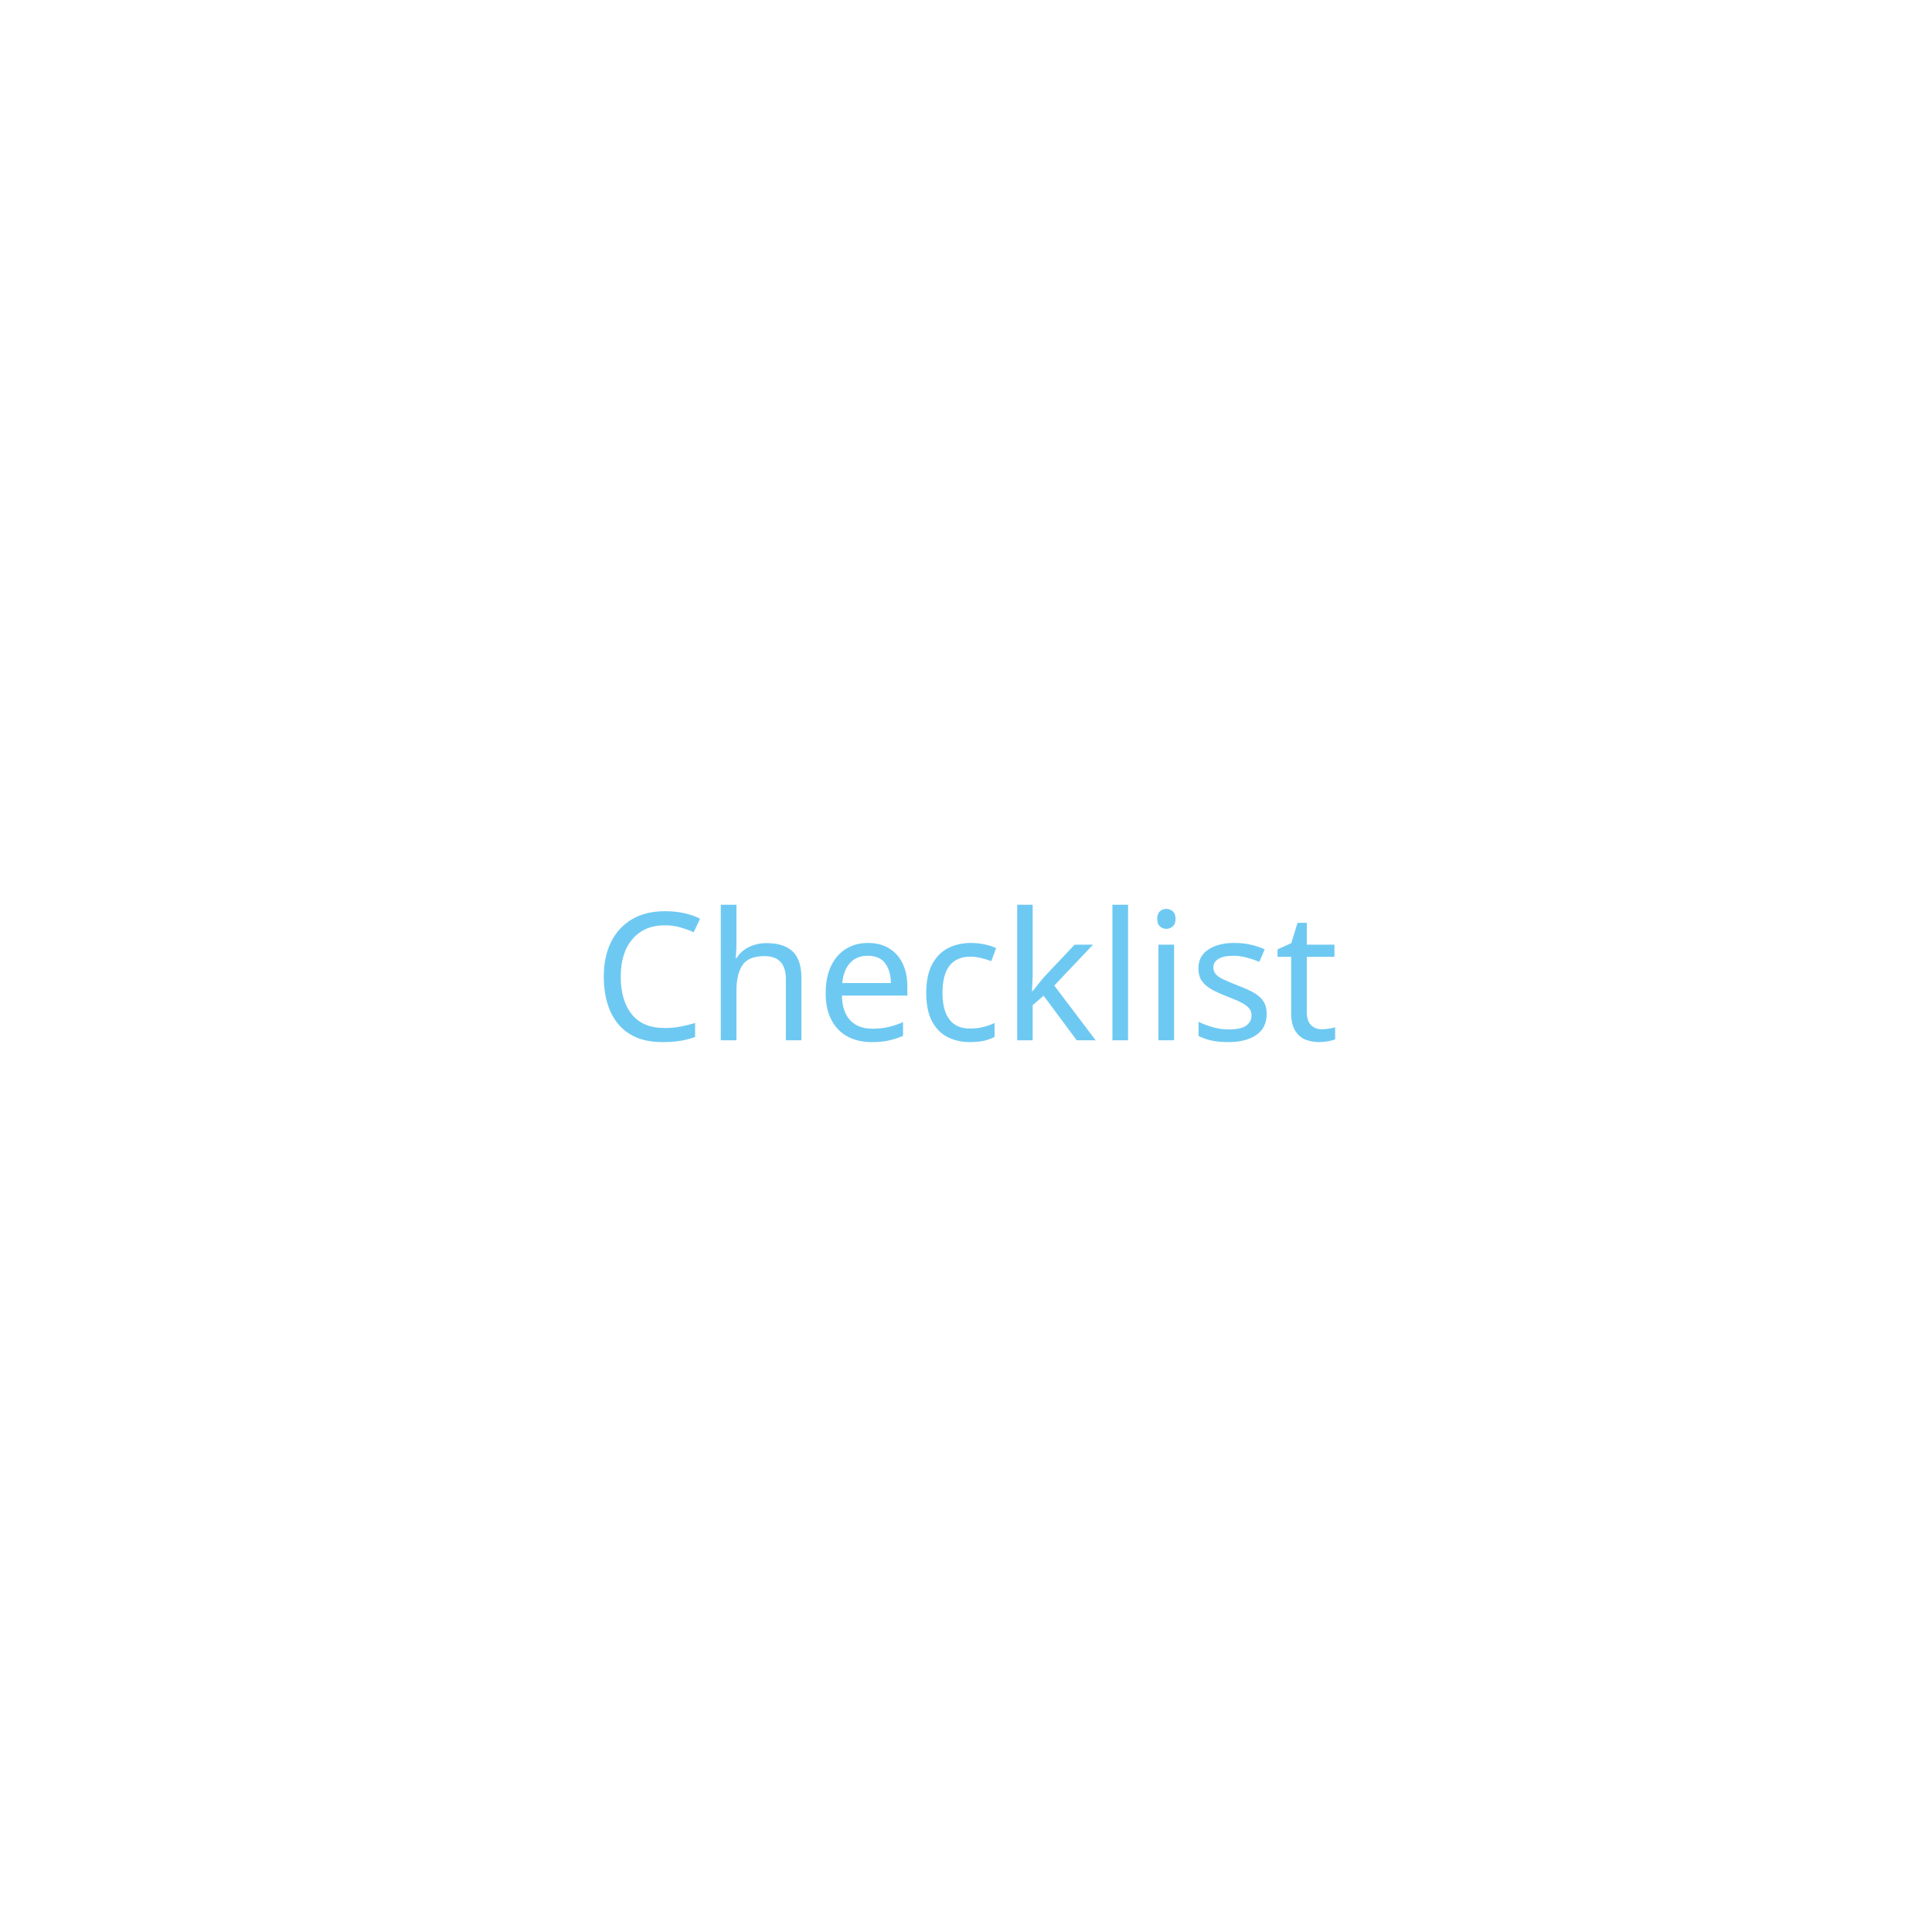
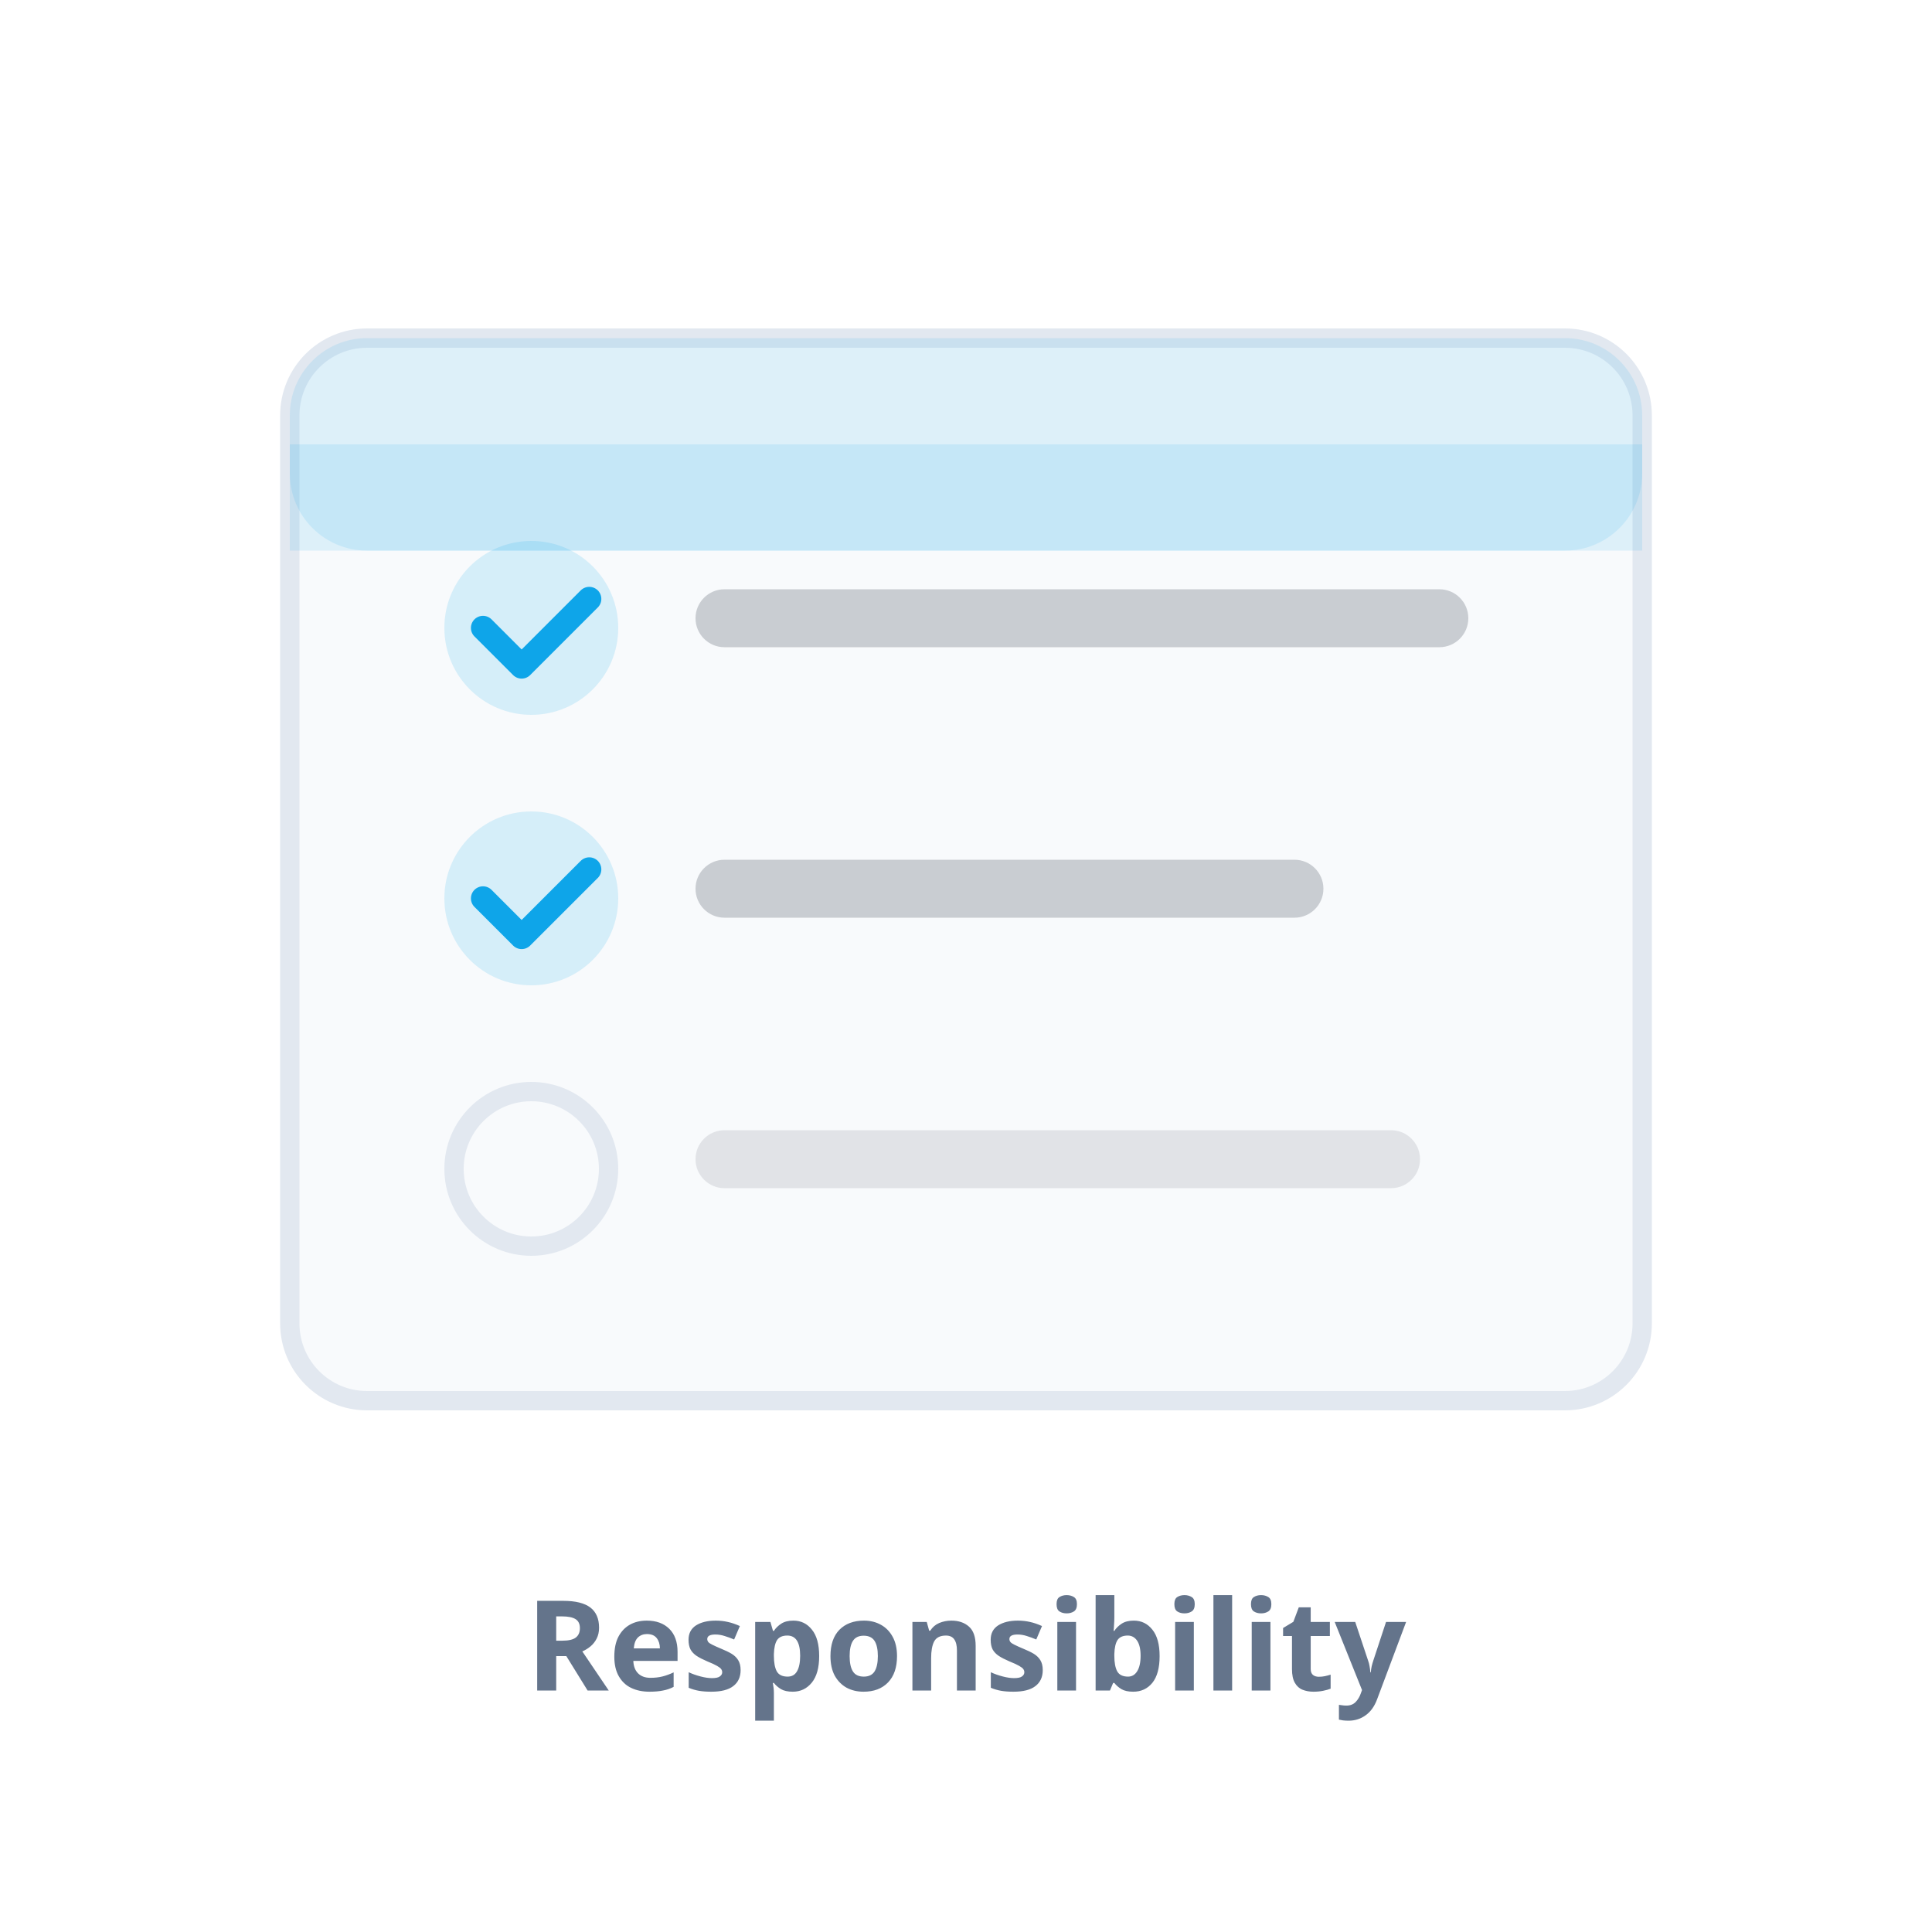
- <svg xmlns="http://www.w3.org/2000/svg" width="520" height="520" viewBox="0 0 520 520">
-   <rect x="0" y="0" width="520" height="520" fill="none" />
-   <text x="260" y="280" text-anchor="middle" font-family="sans-serif" font-size="48" fill="#0EA5E9" opacity="0.6">Checklist</text>
+ <svg xmlns="http://www.w3.org/2000/svg" viewBox="0 0 200 200" width="200" height="200">
+   <rect x="30" y="35" width="140" height="110" rx="8" fill="#F8FAFC" stroke="#E2E8F0" stroke-width="2" />
+   <rect x="30" y="35" width="140" height="22" rx="8" fill="#0EA5E9" opacity="0.12" />
+   <rect x="30" y="46" width="140" height="11" fill="#0EA5E9" opacity="0.12" />
+   <circle cx="55" cy="65" r="8" fill="#0EA5E9" opacity="0.15" stroke="#0EA5E9" stroke-width="2" />
+   <polyline points="50,65 54,69 61,62" fill="none" stroke="#0EA5E9" stroke-width="2.5" stroke-linecap="round" stroke-linejoin="round" />
+   <rect x="72" y="61" width="80" height="6" rx="3" fill="#0F172A" opacity="0.2" />
+   <circle cx="55" cy="93" r="8" fill="#0EA5E9" opacity="0.15" stroke="#0EA5E9" stroke-width="2" />
+   <polyline points="50,93 54,97 61,90" fill="none" stroke="#0EA5E9" stroke-width="2.5" stroke-linecap="round" stroke-linejoin="round" />
+   <rect x="72" y="89" width="65" height="6" rx="3" fill="#0F172A" opacity="0.2" />
+   <circle cx="55" cy="121" r="8" fill="none" stroke="#E2E8F0" stroke-width="2" />
+   <rect x="72" y="117" width="75" height="6" rx="3" fill="#0F172A" opacity="0.1" />
+   <text x="100" y="175" text-anchor="middle" font-family="system-ui,sans-serif" font-size="13" font-weight="600" fill="#64748B">Responsibility</text>
</svg>
